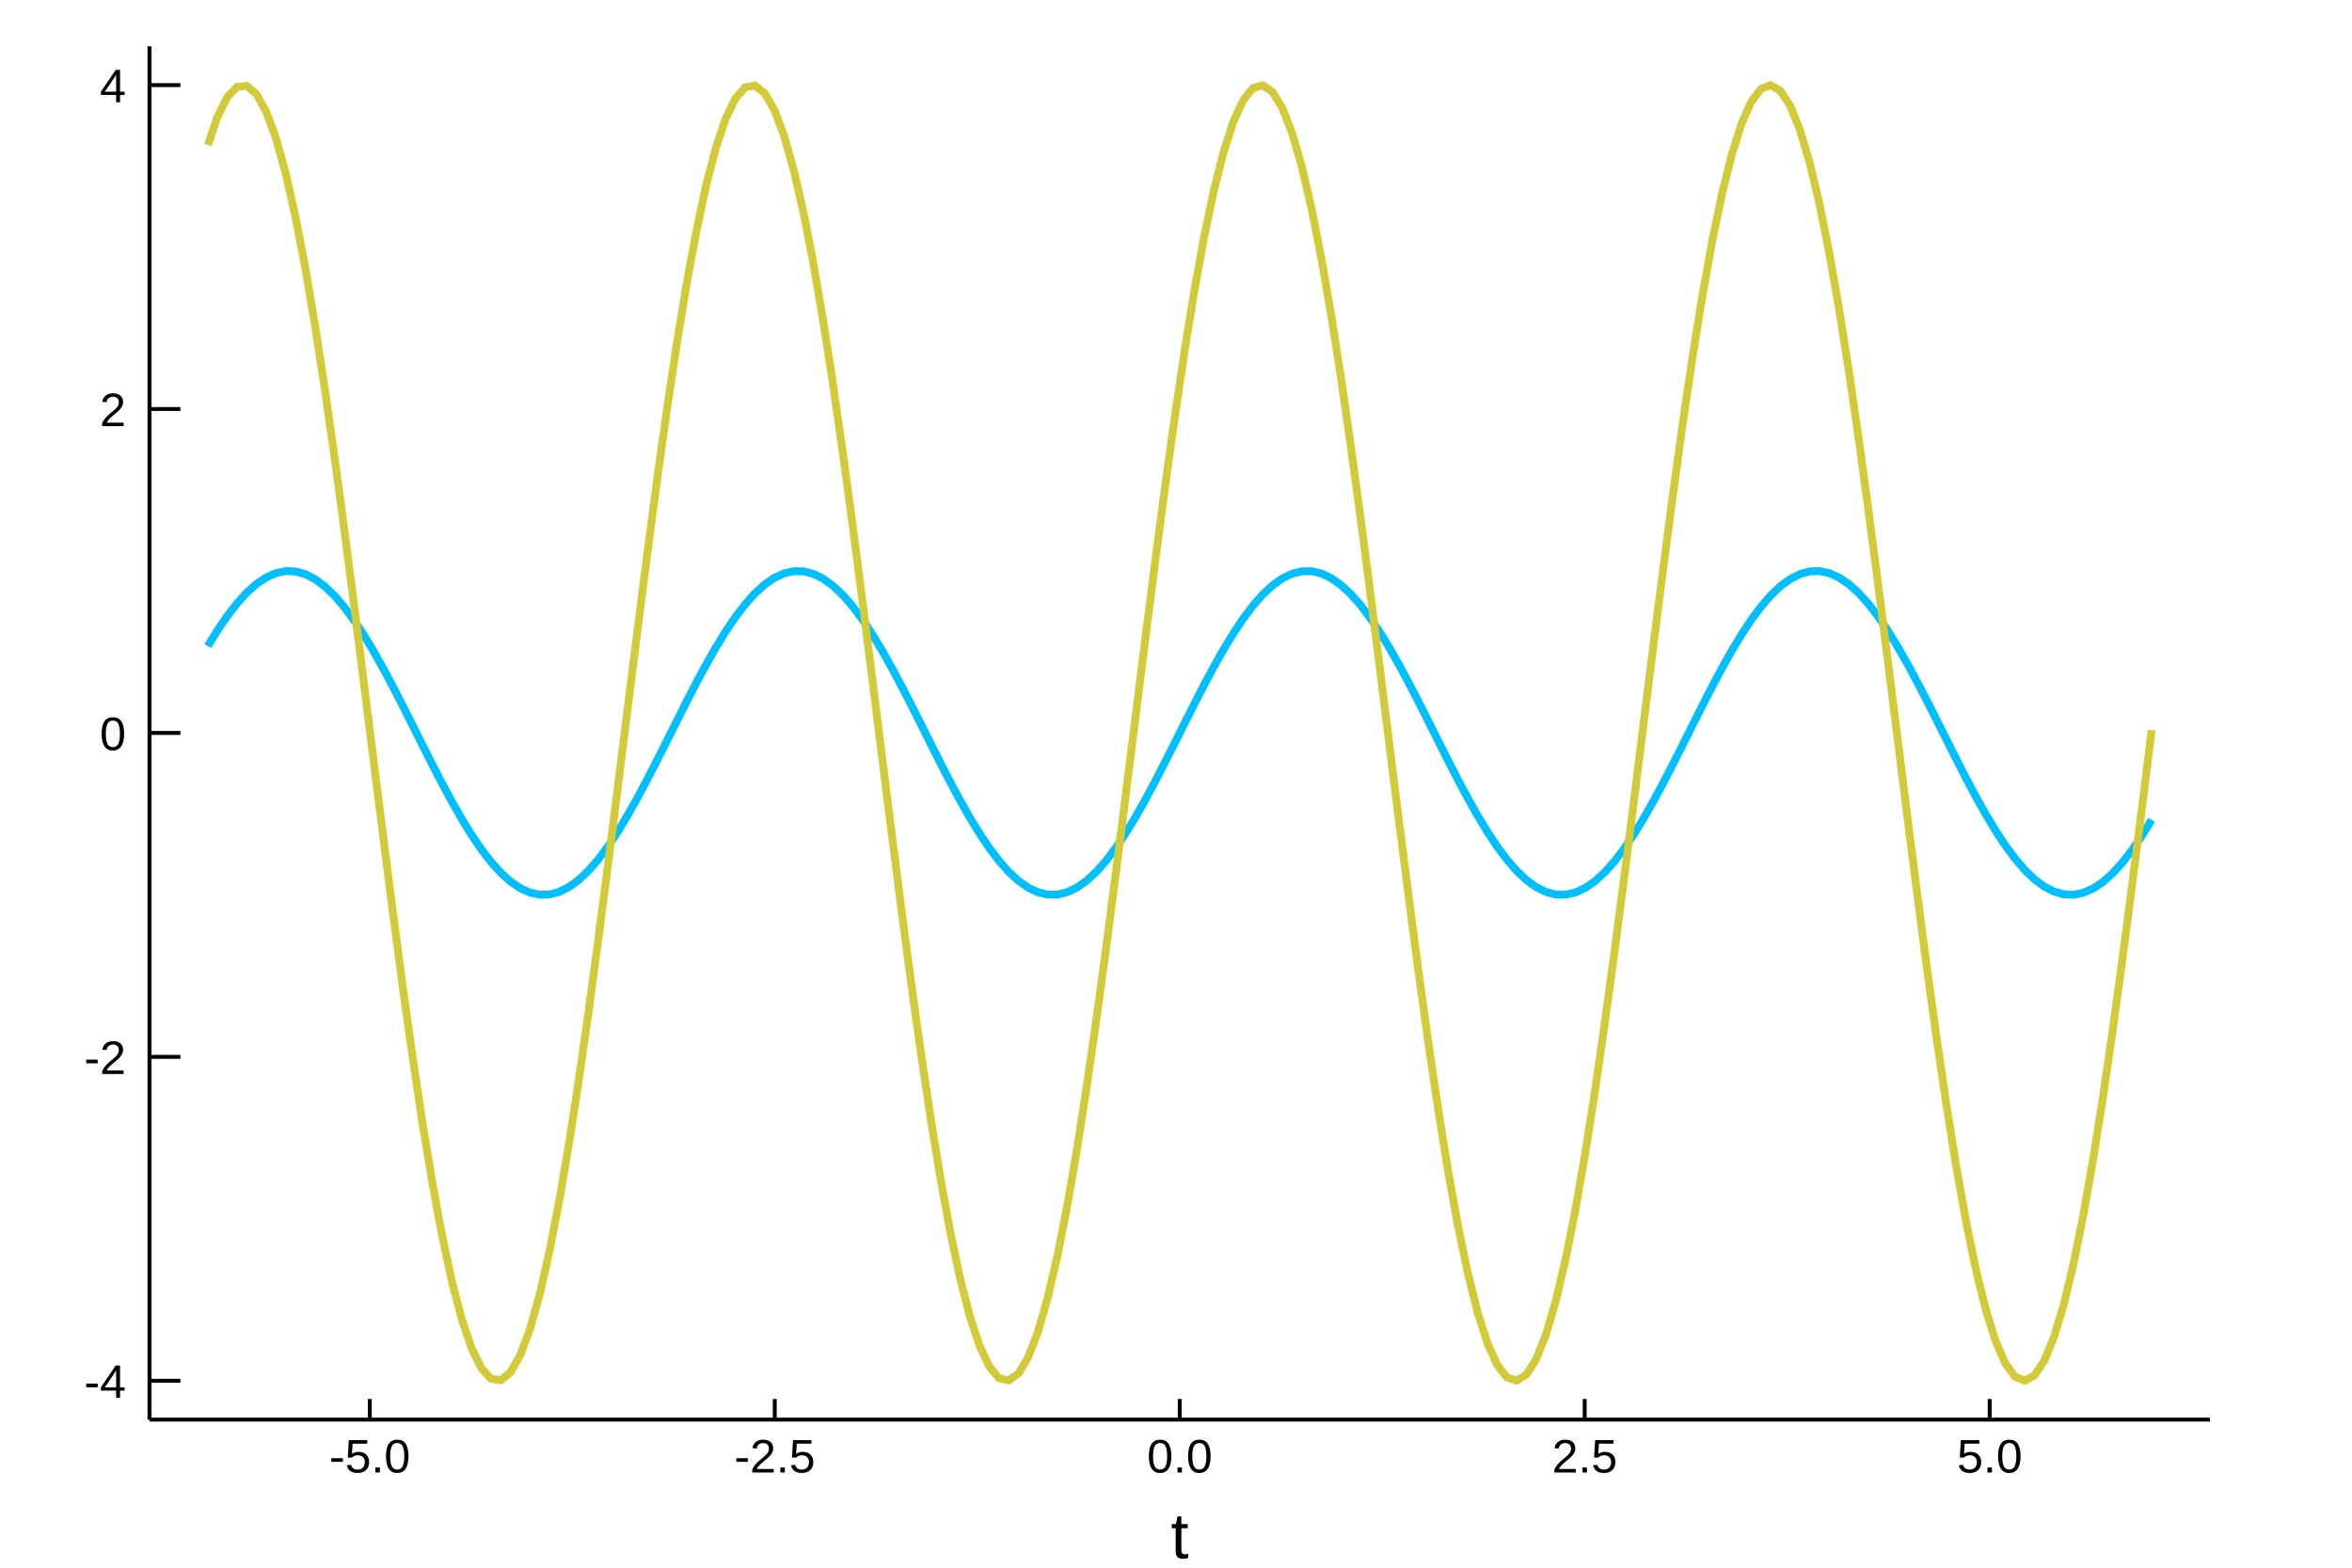
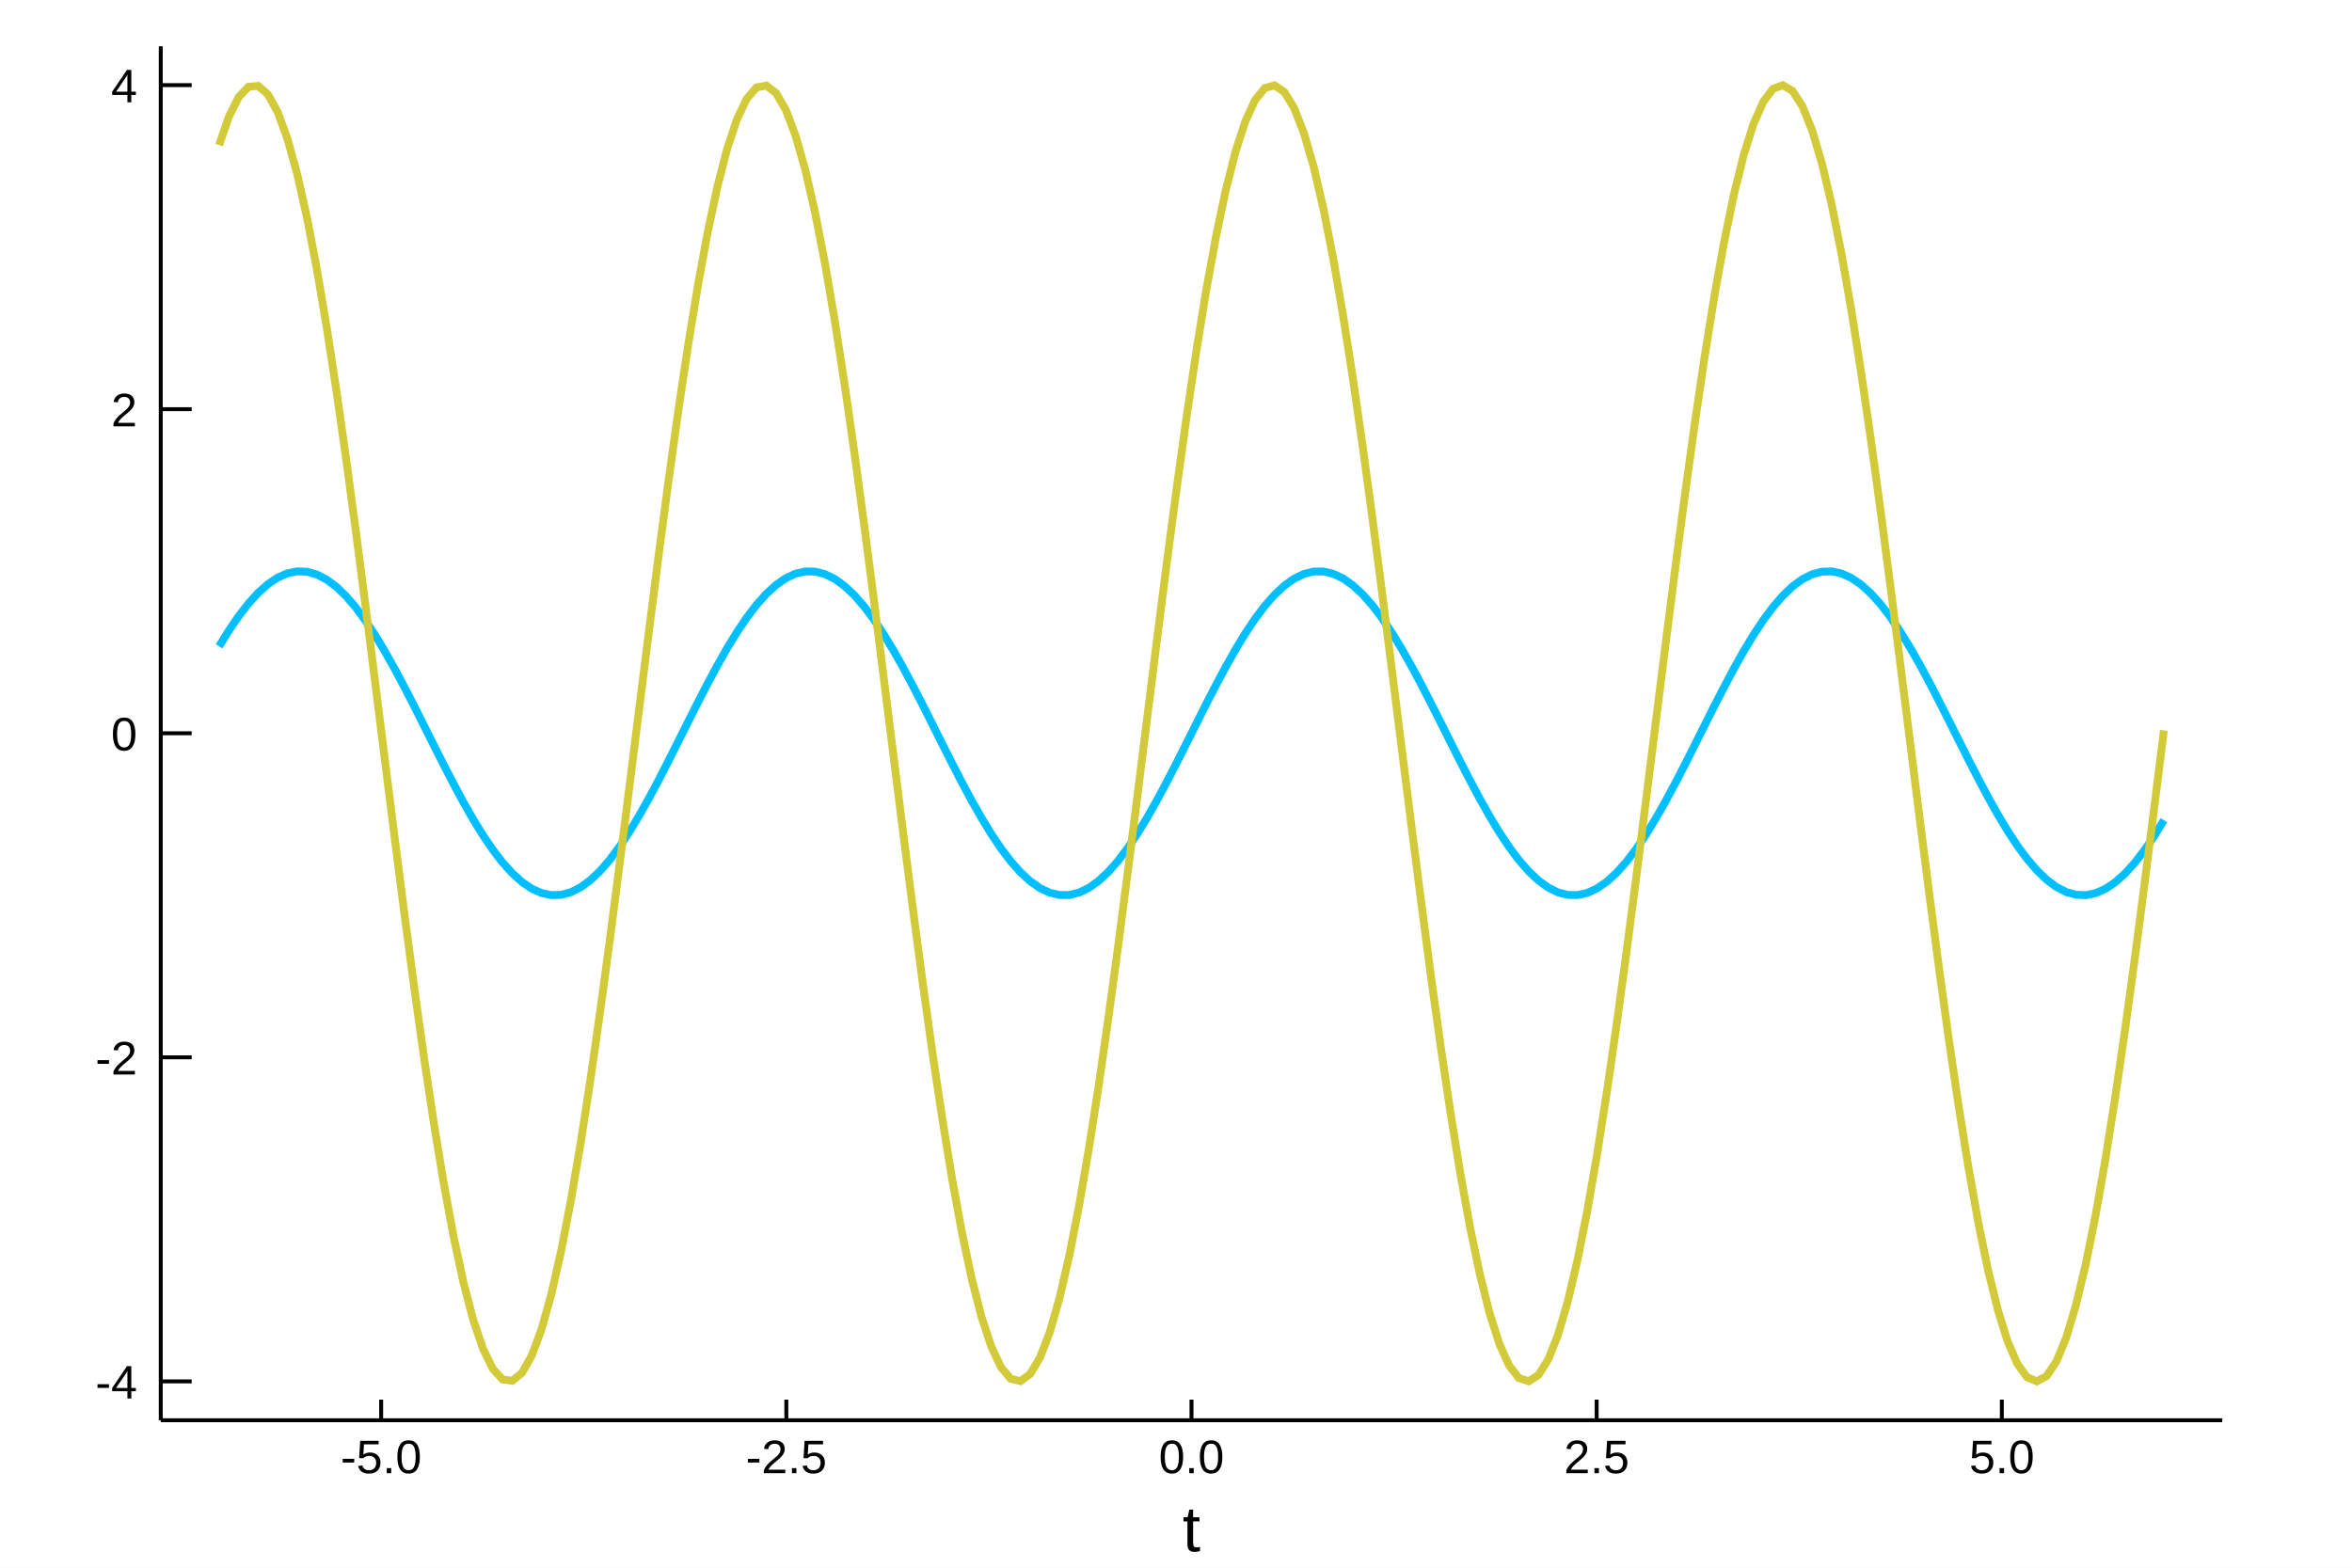
<svg xmlns="http://www.w3.org/2000/svg" width="600" height="400" viewBox="0 0 2400 1600">
  <defs>
-     <clipPath id="clip1300">
+     <clipPath id="clip9100">
      <rect x="0" y="0" width="2400" height="1600" />
    </clipPath>
  </defs>
-   <polygon clip-path="url(#clip1300)" points=" 0,1600 2400,1600 2400,0 0,0    " fill="#ffffff" fill-rule="evenodd" fill-opacity="1" />
+   <polygon clip-path="url(#clip9100)" points=" 0,1600 2400,1600 2400,0 0,0    " fill="#ffffff" fill-rule="evenodd" fill-opacity="1" />
  <defs>
-     <clipPath id="clip1301">
+     <clipPath id="clip9101">
      <rect x="480" y="0" width="1681" height="1600" />
    </clipPath>
  </defs>
-   <polygon clip-path="url(#clip1300)" points=" 152.537,1448.87 2255.09,1448.87 2255.09,47.244 152.537,47.244    " fill="#ffffff" fill-rule="evenodd" fill-opacity="1" />
+   <polygon clip-path="url(#clip9100)" points=" 164.04,1449.53 2267.59,1449.53 2267.59,47.244 164.04,47.244    " fill="#ffffff" fill-rule="evenodd" fill-opacity="1" />
  <defs>
-     <clipPath id="clip1302">
-       <rect x="152" y="47" width="2104" height="1403" />
+     <clipPath id="clip9102">
+       <rect x="164" y="47" width="2105" height="1403" />
    </clipPath>
  </defs>
-   <polyline clip-path="url(#clip1300)" style="stroke:#000000; stroke-width:4; stroke-opacity:1; fill:none" points="   152.537,1448.87 2255.09,1448.87    " />
-   <polyline clip-path="url(#clip1300)" style="stroke:#000000; stroke-width:4; stroke-opacity:1; fill:none" points="   152.537,1448.87 152.537,47.244    " />
-   <polyline clip-path="url(#clip1300)" style="stroke:#000000; stroke-width:4; stroke-opacity:1; fill:none" points="   377.338,1448.87 377.338,1427.84    " />
-   <polyline clip-path="url(#clip1300)" style="stroke:#000000; stroke-width:4; stroke-opacity:1; fill:none" points="   790.576,1448.87 790.576,1427.84    " />
-   <polyline clip-path="url(#clip1300)" style="stroke:#000000; stroke-width:4; stroke-opacity:1; fill:none" points="   1203.81,1448.87 1203.81,1427.84    " />
-   <polyline clip-path="url(#clip1300)" style="stroke:#000000; stroke-width:4; stroke-opacity:1; fill:none" points="   1617.05,1448.87 1617.05,1427.84    " />
-   <polyline clip-path="url(#clip1300)" style="stroke:#000000; stroke-width:4; stroke-opacity:1; fill:none" points="   2030.29,1448.87 2030.29,1427.84    " />
-   <polyline clip-path="url(#clip1300)" style="stroke:#000000; stroke-width:4; stroke-opacity:1; fill:none" points="   152.537,1409.22 184.075,1409.22    " />
-   <polyline clip-path="url(#clip1300)" style="stroke:#000000; stroke-width:4; stroke-opacity:1; fill:none" points="   152.537,1078.63 184.075,1078.63    " />
-   <polyline clip-path="url(#clip1300)" style="stroke:#000000; stroke-width:4; stroke-opacity:1; fill:none" points="   152.537,748.035 184.075,748.035    " />
-   <polyline clip-path="url(#clip1300)" style="stroke:#000000; stroke-width:4; stroke-opacity:1; fill:none" points="   152.537,417.444 184.075,417.444    " />
-   <polyline clip-path="url(#clip1300)" style="stroke:#000000; stroke-width:4; stroke-opacity:1; fill:none" points="   152.537,86.854 184.075,86.854    " />
-   <g clip-path="url(#clip1300)">
-     <text style="fill:#000000; fill-opacity:1; font-family:Arial,Helvetica Neue,Helvetica,sans-serif; font-size:48px; text-anchor:middle;" transform="rotate(0, 377.338, 1502.87)" x="377.338" y="1502.87">-5.0</text>
+   <polyline clip-path="url(#clip9100)" style="stroke:#000000; stroke-width:4; stroke-opacity:1; fill:none" points="   164.04,1449.53 2267.59,1449.53    " />
+   <polyline clip-path="url(#clip9100)" style="stroke:#000000; stroke-width:4; stroke-opacity:1; fill:none" points="   164.04,1449.53 164.04,47.244    " />
+   <polyline clip-path="url(#clip9100)" style="stroke:#000000; stroke-width:4; stroke-opacity:1; fill:none" points="   388.947,1449.53 388.947,1428.49    " />
+   <polyline clip-path="url(#clip9100)" style="stroke:#000000; stroke-width:4; stroke-opacity:1; fill:none" points="   802.381,1449.53 802.381,1428.49    " />
+   <polyline clip-path="url(#clip9100)" style="stroke:#000000; stroke-width:4; stroke-opacity:1; fill:none" points="   1215.81,1449.53 1215.81,1428.49    " />
+   <polyline clip-path="url(#clip9100)" style="stroke:#000000; stroke-width:4; stroke-opacity:1; fill:none" points="   1629.25,1449.53 1629.25,1428.49    " />
+   <polyline clip-path="url(#clip9100)" style="stroke:#000000; stroke-width:4; stroke-opacity:1; fill:none" points="   2042.68,1449.53 2042.68,1428.49    " />
+   <polyline clip-path="url(#clip9100)" style="stroke:#000000; stroke-width:4; stroke-opacity:1; fill:none" points="   164.04,1409.86 195.593,1409.86    " />
+   <polyline clip-path="url(#clip9100)" style="stroke:#000000; stroke-width:4; stroke-opacity:1; fill:none" points="   164.04,1079.11 195.593,1079.11    " />
+   <polyline clip-path="url(#clip9100)" style="stroke:#000000; stroke-width:4; stroke-opacity:1; fill:none" points="   164.04,748.366 195.593,748.366    " />
+   <polyline clip-path="url(#clip9100)" style="stroke:#000000; stroke-width:4; stroke-opacity:1; fill:none" points="   164.04,417.62 195.593,417.62    " />
+   <polyline clip-path="url(#clip9100)" style="stroke:#000000; stroke-width:4; stroke-opacity:1; fill:none" points="   164.04,86.873 195.593,86.873    " />
+   <g clip-path="url(#clip9100)">
+     <text style="fill:#000000; fill-opacity:1; font-family:Arial,Helvetica Neue,Helvetica,sans-serif; font-size:48px; text-anchor:middle;" transform="rotate(0, 388.947, 1503.53)" x="388.947" y="1503.53">-5.0</text>
  </g>
-   <g clip-path="url(#clip1300)">
-     <text style="fill:#000000; fill-opacity:1; font-family:Arial,Helvetica Neue,Helvetica,sans-serif; font-size:48px; text-anchor:middle;" transform="rotate(0, 790.576, 1502.87)" x="790.576" y="1502.87">-2.5</text>
+   <g clip-path="url(#clip9100)">
+     <text style="fill:#000000; fill-opacity:1; font-family:Arial,Helvetica Neue,Helvetica,sans-serif; font-size:48px; text-anchor:middle;" transform="rotate(0, 802.381, 1503.53)" x="802.381" y="1503.53">-2.5</text>
  </g>
-   <g clip-path="url(#clip1300)">
-     <text style="fill:#000000; fill-opacity:1; font-family:Arial,Helvetica Neue,Helvetica,sans-serif; font-size:48px; text-anchor:middle;" transform="rotate(0, 1203.81, 1502.87)" x="1203.81" y="1502.87">0.0</text>
+   <g clip-path="url(#clip9100)">
+     <text style="fill:#000000; fill-opacity:1; font-family:Arial,Helvetica Neue,Helvetica,sans-serif; font-size:48px; text-anchor:middle;" transform="rotate(0, 1215.81, 1503.53)" x="1215.81" y="1503.53">0.0</text>
  </g>
-   <g clip-path="url(#clip1300)">
-     <text style="fill:#000000; fill-opacity:1; font-family:Arial,Helvetica Neue,Helvetica,sans-serif; font-size:48px; text-anchor:middle;" transform="rotate(0, 1617.05, 1502.87)" x="1617.05" y="1502.87">2.5</text>
+   <g clip-path="url(#clip9100)">
+     <text style="fill:#000000; fill-opacity:1; font-family:Arial,Helvetica Neue,Helvetica,sans-serif; font-size:48px; text-anchor:middle;" transform="rotate(0, 1629.25, 1503.53)" x="1629.25" y="1503.53">2.5</text>
  </g>
-   <g clip-path="url(#clip1300)">
-     <text style="fill:#000000; fill-opacity:1; font-family:Arial,Helvetica Neue,Helvetica,sans-serif; font-size:48px; text-anchor:middle;" transform="rotate(0, 2030.29, 1502.87)" x="2030.29" y="1502.87">5.0</text>
+   <g clip-path="url(#clip9100)">
+     <text style="fill:#000000; fill-opacity:1; font-family:Arial,Helvetica Neue,Helvetica,sans-serif; font-size:48px; text-anchor:middle;" transform="rotate(0, 2042.68, 1503.53)" x="2042.68" y="1503.53">5.0</text>
  </g>
-   <g clip-path="url(#clip1300)">
-     <text style="fill:#000000; fill-opacity:1; font-family:Arial,Helvetica Neue,Helvetica,sans-serif; font-size:48px; text-anchor:end;" transform="rotate(0, 128.537, 1426.72)" x="128.537" y="1426.72">-4</text>
+   <g clip-path="url(#clip9100)">
+     <text style="fill:#000000; fill-opacity:1; font-family:Arial,Helvetica Neue,Helvetica,sans-serif; font-size:48px; text-anchor:end;" transform="rotate(0, 140.04, 1427.36)" x="140.04" y="1427.36">-4</text>
  </g>
-   <g clip-path="url(#clip1300)">
-     <text style="fill:#000000; fill-opacity:1; font-family:Arial,Helvetica Neue,Helvetica,sans-serif; font-size:48px; text-anchor:end;" transform="rotate(0, 128.537, 1096.13)" x="128.537" y="1096.13">-2</text>
+   <g clip-path="url(#clip9100)">
+     <text style="fill:#000000; fill-opacity:1; font-family:Arial,Helvetica Neue,Helvetica,sans-serif; font-size:48px; text-anchor:end;" transform="rotate(0, 140.04, 1096.61)" x="140.04" y="1096.61">-2</text>
  </g>
-   <g clip-path="url(#clip1300)">
-     <text style="fill:#000000; fill-opacity:1; font-family:Arial,Helvetica Neue,Helvetica,sans-serif; font-size:48px; text-anchor:end;" transform="rotate(0, 128.537, 765.535)" x="128.537" y="765.535">0</text>
+   <g clip-path="url(#clip9100)">
+     <text style="fill:#000000; fill-opacity:1; font-family:Arial,Helvetica Neue,Helvetica,sans-serif; font-size:48px; text-anchor:end;" transform="rotate(0, 140.04, 765.866)" x="140.04" y="765.866">0</text>
  </g>
-   <g clip-path="url(#clip1300)">
-     <text style="fill:#000000; fill-opacity:1; font-family:Arial,Helvetica Neue,Helvetica,sans-serif; font-size:48px; text-anchor:end;" transform="rotate(0, 128.537, 434.944)" x="128.537" y="434.944">2</text>
+   <g clip-path="url(#clip9100)">
+     <text style="fill:#000000; fill-opacity:1; font-family:Arial,Helvetica Neue,Helvetica,sans-serif; font-size:48px; text-anchor:end;" transform="rotate(0, 140.04, 435.12)" x="140.04" y="435.12">2</text>
  </g>
-   <g clip-path="url(#clip1300)">
-     <text style="fill:#000000; fill-opacity:1; font-family:Arial,Helvetica Neue,Helvetica,sans-serif; font-size:48px; text-anchor:end;" transform="rotate(0, 128.537, 104.354)" x="128.537" y="104.354">4</text>
+   <g clip-path="url(#clip9100)">
+     <text style="fill:#000000; fill-opacity:1; font-family:Arial,Helvetica Neue,Helvetica,sans-serif; font-size:48px; text-anchor:end;" transform="rotate(0, 140.04, 104.373)" x="140.04" y="104.373">4</text>
  </g>
-   <g clip-path="url(#clip1300)">
-     <text style="fill:#000000; fill-opacity:1; font-family:Arial,Helvetica Neue,Helvetica,sans-serif; font-size:66px; text-anchor:middle;" transform="rotate(0, 1203.81, 1590.4)" x="1203.81" y="1590.4">t</text>
+   <g clip-path="url(#clip9100)">
+     <text style="fill:#000000; fill-opacity:1; font-family:Arial,Helvetica Neue,Helvetica,sans-serif; font-size:66px; text-anchor:middle;" transform="rotate(0, 1215.81, 1583.39)" x="1215.81" y="1583.39">t</text>
  </g>
-   <polyline clip-path="url(#clip1302)" style="stroke:#00bfff; stroke-width:8; stroke-opacity:1; fill:none" points="   212.043,659.342 222.011,643.205 231.978,628.59 241.946,615.711 251.913,604.754 261.881,595.879 271.849,589.214 281.816,584.856 291.784,582.869 301.751,583.282    311.719,586.087 321.686,591.246 331.654,598.682 341.621,608.288 351.589,619.924 361.556,633.422 371.524,648.584 381.492,665.191 391.459,683.001 401.427,701.757    411.394,721.184 421.362,741.002 431.329,760.922 441.297,780.655 451.264,799.913 461.232,818.419 471.199,835.901 481.167,852.107 491.135,866.802 501.102,879.77    511.07,890.825 521.037,899.806 531.005,906.582 540.972,911.054 550.94,913.159 560.907,912.864 570.875,910.175 580.843,905.13 590.81,897.804 600.778,888.301    610.745,876.761 620.713,863.35 630.68,848.265 640.648,831.723 650.615,813.966 660.583,795.25 670.55,775.849 680.518,756.044 690.486,736.122 700.453,716.374    710.421,697.085 720.388,678.537 730.356,660.998 740.323,644.724 750.291,629.95 760.258,616.892 770.226,605.739 780.193,596.653 790.161,589.767 800.129,585.18    810.096,582.958 820.064,583.135 830.031,585.707 839.999,590.638 849.966,597.855 859.934,607.254 869.901,618.698 879.869,632.021 889.836,647.029 899.804,663.505    909.772,681.209 919.739,699.883 929.707,719.257 939.674,739.049 949.642,758.972 959.609,778.736 969.577,798.053 979.544,816.645 989.512,834.239 999.479,850.581    1009.45,865.433 1019.41,878.58 1029.38,889.831 1039.35,899.021 1049.32,906.018 1059.28,910.72 1069.25,913.058 1079.22,912.999 1089.19,910.544 1099.15,905.728    1109.12,898.62 1119.09,889.326 1129.06,877.978 1139.03,864.743 1148.99,849.813 1158.96,833.403 1168.93,815.754 1178.9,797.121 1188.86,777.775 1198.83,757.996    1208.8,738.073 1218.77,718.295 1228.73,698.949 1238.7,680.316 1248.67,662.666 1258.64,646.257 1268.6,631.326 1278.57,618.091 1288.54,606.744 1298.51,597.449    1308.47,590.342 1318.44,585.526 1328.41,583.07 1338.38,583.011 1348.34,585.35 1358.31,590.052 1368.28,597.049 1378.25,606.239 1388.21,617.489 1398.18,630.636    1408.15,645.488 1418.12,661.831 1428.08,679.425 1438.05,698.016 1448.02,717.334 1457.99,737.098 1467.95,757.02 1477.92,776.812 1487.89,796.186 1497.86,814.861    1507.82,832.565 1517.79,849.04 1527.76,864.049 1537.73,877.372 1547.69,888.816 1557.66,898.215 1567.63,905.432 1577.6,910.362 1587.56,912.935 1597.53,913.111    1607.5,910.89 1617.47,906.303 1627.43,899.416 1637.4,890.33 1647.37,879.178 1657.34,866.12 1667.31,851.346 1677.27,835.072 1687.24,817.533 1697.21,798.984    1707.18,779.696 1717.14,759.947 1727.11,740.026 1737.08,720.22 1747.05,700.819 1757.01,682.104 1766.98,664.346 1776.95,647.805 1786.92,632.719 1796.88,619.309    1806.85,607.768 1816.82,598.266 1826.79,590.939 1836.75,585.894 1846.72,583.205 1856.69,582.911 1866.66,585.015 1876.62,589.488 1886.59,596.263 1896.56,605.244    1906.53,616.299 1916.49,629.268 1926.46,643.962 1936.43,660.168 1946.4,677.651 1956.36,696.156 1966.33,715.415 1976.3,735.148 1986.27,755.067 1996.23,774.885    2006.2,794.313 2016.17,813.068 2026.14,830.879 2036.1,847.486 2046.07,862.648 2056.04,876.145 2066.01,887.781 2075.97,897.387 2085.94,904.824 2095.91,909.982    2105.88,912.788 2115.84,913.2 2125.81,911.213 2135.78,906.856 2145.75,900.191 2155.71,891.315 2165.68,880.359 2175.65,867.479 2185.62,852.865 2195.59,836.728       " />
-   <polyline clip-path="url(#clip1302)" style="stroke:#d3ca3a; stroke-width:8; stroke-opacity:1; fill:none" points="   212.043,148.049 222.011,118.984 231.978,99.057 241.946,88.559 251.913,87.641 261.881,96.317 271.849,114.46 281.816,141.808 291.784,177.963 301.751,222.4    311.719,274.473 321.686,333.425 331.654,398.401 341.621,468.455 351.589,542.572 361.556,619.673 371.524,698.639 381.492,778.323 391.459,857.567 401.427,935.219    411.394,1010.15 421.362,1081.28 431.329,1147.56 441.297,1208.04 451.264,1261.84 461.232,1308.17 471.199,1346.37 481.167,1375.87 491.135,1396.25 501.102,1407.22    511.07,1408.61 521.037,1400.4 531.005,1382.72 540.972,1355.81 550.94,1320.08 560.907,1276.03 570.875,1224.32 580.843,1165.68 590.81,1100.98 600.778,1031.15    610.745,957.211 620.713,880.23 630.68,801.329 640.648,721.653 650.615,642.361 660.583,564.604 670.55,489.512 680.518,418.175 690.486,351.63 700.453,290.845    710.421,236.701 720.388,189.985 730.356,151.377 740.323,121.436 750.291,100.598 760.258,89.166 770.226,87.306 780.193,95.044 790.161,112.268 800.129,138.729    810.096,174.041 820.064,217.692 830.031,269.048 839.999,327.362 849.966,391.787 859.934,461.388 869.901,535.153 879.869,612.01 889.836,690.844 899.804,770.509    909.772,849.847 919.739,927.706 929.707,1002.95 939.674,1074.5 949.642,1141.3 959.609,1202.39 969.577,1256.88 979.544,1303.98 989.512,1343 999.479,1373.37    1009.45,1394.67 1019.41,1406.57 1029.38,1408.9 1039.35,1401.63 1049.32,1384.86 1059.28,1358.85 1069.25,1323.96 1079.22,1280.7 1089.19,1229.71 1099.15,1171.72    1109.12,1107.57 1119.09,1038.2 1129.06,964.615 1139.03,887.883 1148.99,809.12 1158.96,729.469 1168.93,650.088 1178.9,572.13 1188.86,496.728 1198.83,424.976    1208.8,357.917 1218.77,296.526 1228.73,241.694 1238.7,194.218 1248.67,154.788 1258.64,123.976 1268.6,102.23 1278.57,89.865 1288.54,87.063 1298.51,93.862    1308.47,110.166 1318.44,135.735 1328.41,170.2 1338.38,213.059 1348.34,263.69 1358.31,321.358 1368.28,385.224 1378.25,454.361 1388.21,527.764 1398.18,604.367    1408.15,683.057 1418.12,762.691 1428.08,842.112 1438.05,920.167 1448.02,995.721 1457.99,1067.68 1467.95,1134.99 1477.92,1196.68 1487.89,1251.85 1497.86,1299.71    1507.82,1339.54 1517.79,1370.79 1527.76,1392.99 1537.73,1405.82 1547.69,1409.09 1557.66,1402.76 1567.63,1386.92 1577.6,1361.8 1587.56,1327.76 1597.53,1285.3    1607.5,1235.03 1617.47,1177.69 1627.43,1114.11 1637.4,1045.21 1647.37,971.989 1657.34,895.517 1667.31,816.903 1677.27,737.288 1687.24,657.83 1697.21,579.681    1707.18,503.979 1717.14,431.822 1727.11,364.259 1737.08,302.271 1747.05,246.759 1757.01,198.529 1766.98,158.282 1776.95,126.603 1786.92,103.952 1796.88,90.657    1806.85,86.913 1816.82,92.773 1826.79,108.152 1836.75,132.827 1846.72,166.439 1856.69,208.501 1866.66,258.401 1876.62,315.414 1886.59,378.711 1896.56,447.374    1906.53,520.405 1916.49,596.743 1926.46,675.279 1936.43,754.871 1946.4,834.365 1956.36,912.604 1966.33,988.452 1976.3,1060.81 1986.27,1128.62 1996.23,1190.9    2006.2,1246.75 2016.17,1295.36 2026.14,1336.01 2036.1,1368.12 2046.07,1391.22 2056.04,1404.98 2066.01,1409.2 2075.97,1403.81 2085.94,1388.89 2095.91,1364.66    2105.88,1331.48 2115.84,1289.82 2125.81,1240.29 2135.78,1183.61 2145.75,1120.6 2155.71,1052.17 2165.68,979.332 2175.65,903.131 2185.62,824.676 2195.59,745.109       " />
+   <polyline clip-path="url(#clip9102)" style="stroke:#00bfff; stroke-width:8; stroke-opacity:1; fill:none" points="   223.574,659.631 233.546,643.486 243.519,628.865 253.491,615.98 263.463,605.018 273.435,596.138 283.408,589.47 293.38,585.111 303.352,583.123 313.324,583.535    323.297,586.342 333.269,591.503 343.241,598.943 353.214,608.554 363.186,620.195 373.158,633.699 383.13,648.868 393.103,665.483 403.075,683.302 413.047,702.066    423.019,721.503 432.992,741.33 442.964,761.26 452.936,781.002 462.908,800.27 472.881,818.783 482.853,836.274 492.825,852.488 502.797,867.189 512.77,880.164    522.742,891.224 532.714,900.209 542.686,906.988 552.659,911.463 562.631,913.568 572.603,913.274 582.576,910.583 592.548,905.536 602.52,898.206 612.492,888.699    622.465,877.153 632.437,863.737 642.409,848.644 652.381,832.094 662.354,814.328 672.326,795.604 682.298,776.194 692.27,756.379 702.243,736.448 712.215,716.69    722.187,697.393 732.159,678.835 742.132,661.288 752.104,645.006 762.076,630.226 772.049,617.161 782.021,606.003 791.993,596.913 801.965,590.024 811.938,585.434    821.91,583.212 831.882,583.388 841.854,585.962 851.827,590.895 861.799,598.115 871.771,607.519 881.743,618.968 891.716,632.297 901.688,647.313 911.66,663.796    921.632,681.508 931.605,700.192 941.577,719.575 951.549,739.377 961.521,759.309 971.494,779.082 981.466,798.409 991.438,817.009 1001.41,834.611 1011.38,850.961    1021.36,865.82 1031.33,878.973 1041.3,890.229 1051.27,899.424 1061.24,906.424 1071.22,911.128 1081.19,913.468 1091.16,913.409 1101.13,910.952 1111.11,906.134    1121.08,899.023 1131.05,889.724 1141.02,878.371 1150.99,865.13 1160.97,850.192 1170.94,833.775 1180.91,816.118 1190.88,797.476 1200.86,778.12 1210.83,758.333    1220.8,738.4 1230.77,718.612 1240.74,699.257 1250.72,680.615 1260.69,662.957 1270.66,646.54 1280.63,631.603 1290.61,618.361 1300.58,607.009 1310.55,597.709    1320.52,590.599 1330.5,585.78 1340.47,583.324 1350.44,583.265 1360.41,585.604 1370.38,590.308 1380.36,597.309 1390.33,606.503 1400.3,617.759 1410.27,630.912    1420.25,645.771 1430.22,662.121 1440.19,679.724 1450.16,698.324 1460.13,717.651 1470.11,737.424 1480.08,757.356 1490.05,777.158 1500.02,796.541 1510,815.224    1519.97,832.936 1529.94,849.42 1539.91,864.435 1549.88,877.764 1559.86,889.214 1569.83,898.617 1579.8,905.838 1589.77,910.771 1599.75,913.344 1609.72,913.521    1619.69,911.299 1629.66,906.709 1639.64,899.819 1649.61,890.729 1659.58,879.571 1669.55,866.507 1679.52,851.726 1689.5,835.444 1699.47,817.897 1709.44,799.34    1719.41,780.042 1729.39,760.284 1739.36,740.353 1749.33,720.539 1759.3,701.128 1769.27,682.404 1779.25,664.638 1789.22,648.089 1799.19,632.996 1809.16,619.579    1819.14,608.034 1829.11,598.527 1839.08,591.196 1849.05,586.149 1859.03,583.459 1869,583.164 1878.97,585.269 1888.94,589.744 1898.91,596.523 1908.89,605.508    1918.86,616.568 1928.83,629.543 1938.8,644.245 1948.78,660.458 1958.75,677.949 1968.72,696.463 1978.69,715.731 1988.66,735.473 1998.64,755.402 2008.61,775.229    2018.58,794.666 2028.55,813.43 2038.53,831.249 2048.5,847.864 2058.47,863.034 2068.44,876.537 2078.41,888.179 2088.39,897.79 2098.36,905.229 2108.33,910.39    2118.3,913.197 2128.28,913.61 2138.25,911.622 2148.22,907.262 2158.19,900.594 2168.17,891.715 2178.14,880.753 2188.11,867.867 2198.08,853.246 2208.05,837.101       " />
+   <polyline clip-path="url(#clip9102)" style="stroke:#d3ca3a; stroke-width:8; stroke-opacity:1; fill:none" points="   223.574,148.096 233.546,119.018 243.519,99.082 253.491,88.578 263.463,87.66 273.435,96.34 283.408,114.492 293.38,141.853 303.352,178.025 313.324,222.483    323.297,274.58 333.269,333.56 343.241,398.567 353.214,468.655 363.186,542.806 373.158,619.944 383.13,698.948 393.103,778.669 403.075,857.95 413.047,935.639    423.019,1010.61 432.992,1081.77 442.964,1148.08 452.936,1208.59 462.908,1262.41 472.881,1308.77 482.853,1346.98 492.825,1376.5 502.797,1396.89 512.77,1407.86    522.742,1409.25 532.714,1401.04 542.686,1383.35 552.659,1356.43 562.631,1320.68 572.603,1276.61 582.576,1224.87 592.548,1166.21 602.52,1101.48 612.492,1031.62    622.465,957.641 632.437,880.624 642.409,801.685 652.381,721.972 662.354,642.643 672.326,564.849 682.298,489.721 692.27,418.351 702.243,351.774 712.215,290.96    722.187,236.79 732.159,190.053 742.132,151.426 752.104,121.471 762.076,100.623 772.049,89.186 782.021,87.325 791.993,95.067 801.965,112.299 811.938,138.772    821.91,174.101 831.882,217.773 841.854,269.153 851.827,327.495 861.799,391.95 871.771,461.584 881.743,535.384 891.716,612.278 901.688,691.149 911.66,770.851    921.632,850.226 931.605,928.122 941.577,1003.41 951.549,1074.99 961.521,1141.82 971.494,1202.94 981.466,1257.45 991.438,1304.57 1001.41,1343.61 1011.38,1374    1021.36,1395.3 1031.33,1407.21 1041.3,1409.54 1051.27,1402.27 1061.24,1385.5 1071.22,1359.47 1081.19,1324.56 1091.16,1281.29 1101.13,1230.27 1111.11,1172.25    1121.08,1108.07 1131.05,1038.67 1141.02,965.049 1150.99,888.281 1160.97,809.481 1170.94,729.792 1180.91,650.374 1190.88,572.379 1200.86,496.94 1210.83,425.155    1220.8,358.064 1230.77,296.644 1240.74,241.786 1250.72,194.288 1260.69,154.839 1270.66,124.012 1280.63,102.256 1290.61,89.886 1300.58,87.082 1310.55,93.885    1320.52,110.195 1330.5,135.777 1340.47,170.258 1350.44,213.138 1360.41,263.793 1370.38,321.488 1380.36,385.384 1390.33,454.553 1400.3,527.991 1410.27,604.63    1420.25,683.358 1430.22,763.029 1440.19,842.488 1450.16,920.58 1460.13,996.169 1470.11,1068.16 1480.08,1135.5 1490.05,1197.22 1500.02,1252.42 1510,1300.3    1519.97,1340.16 1529.94,1371.42 1539.91,1393.63 1549.88,1406.46 1559.86,1409.74 1569.83,1403.4 1579.8,1387.56 1589.77,1362.42 1599.75,1328.37 1609.72,1285.88    1619.69,1235.59 1629.66,1178.23 1639.64,1114.61 1649.61,1045.68 1659.58,972.426 1669.55,895.919 1679.52,817.267 1689.5,737.615 1699.47,658.118 1709.44,579.933    1719.41,504.195 1729.39,432.004 1739.36,364.409 1749.33,302.392 1759.3,246.853 1769.27,198.601 1779.25,158.335 1789.22,126.641 1799.19,103.978 1809.16,90.678    1819.14,86.931 1829.11,92.794 1839.08,108.181 1849.05,132.867 1859.03,166.496 1869,208.577 1878.97,258.501 1888.94,315.54 1898.91,378.868 1908.89,447.564    1918.86,520.629 1928.83,597.003 1938.8,675.576 1948.78,755.206 1958.75,834.737 1968.72,913.013 1978.69,988.897 1988.66,1061.29 1998.64,1129.13 2008.61,1191.44    2018.58,1247.32 2028.55,1295.95 2038.53,1336.62 2048.5,1368.75 2058.47,1391.86 2068.44,1405.62 2078.41,1409.84 2088.39,1404.45 2098.36,1389.53 2108.33,1365.29    2118.3,1332.09 2128.28,1290.41 2138.25,1240.85 2148.22,1184.14 2158.19,1121.1 2168.17,1052.65 2178.14,979.773 2188.11,903.535 2198.08,825.044 2208.05,745.439       " />
</svg>
